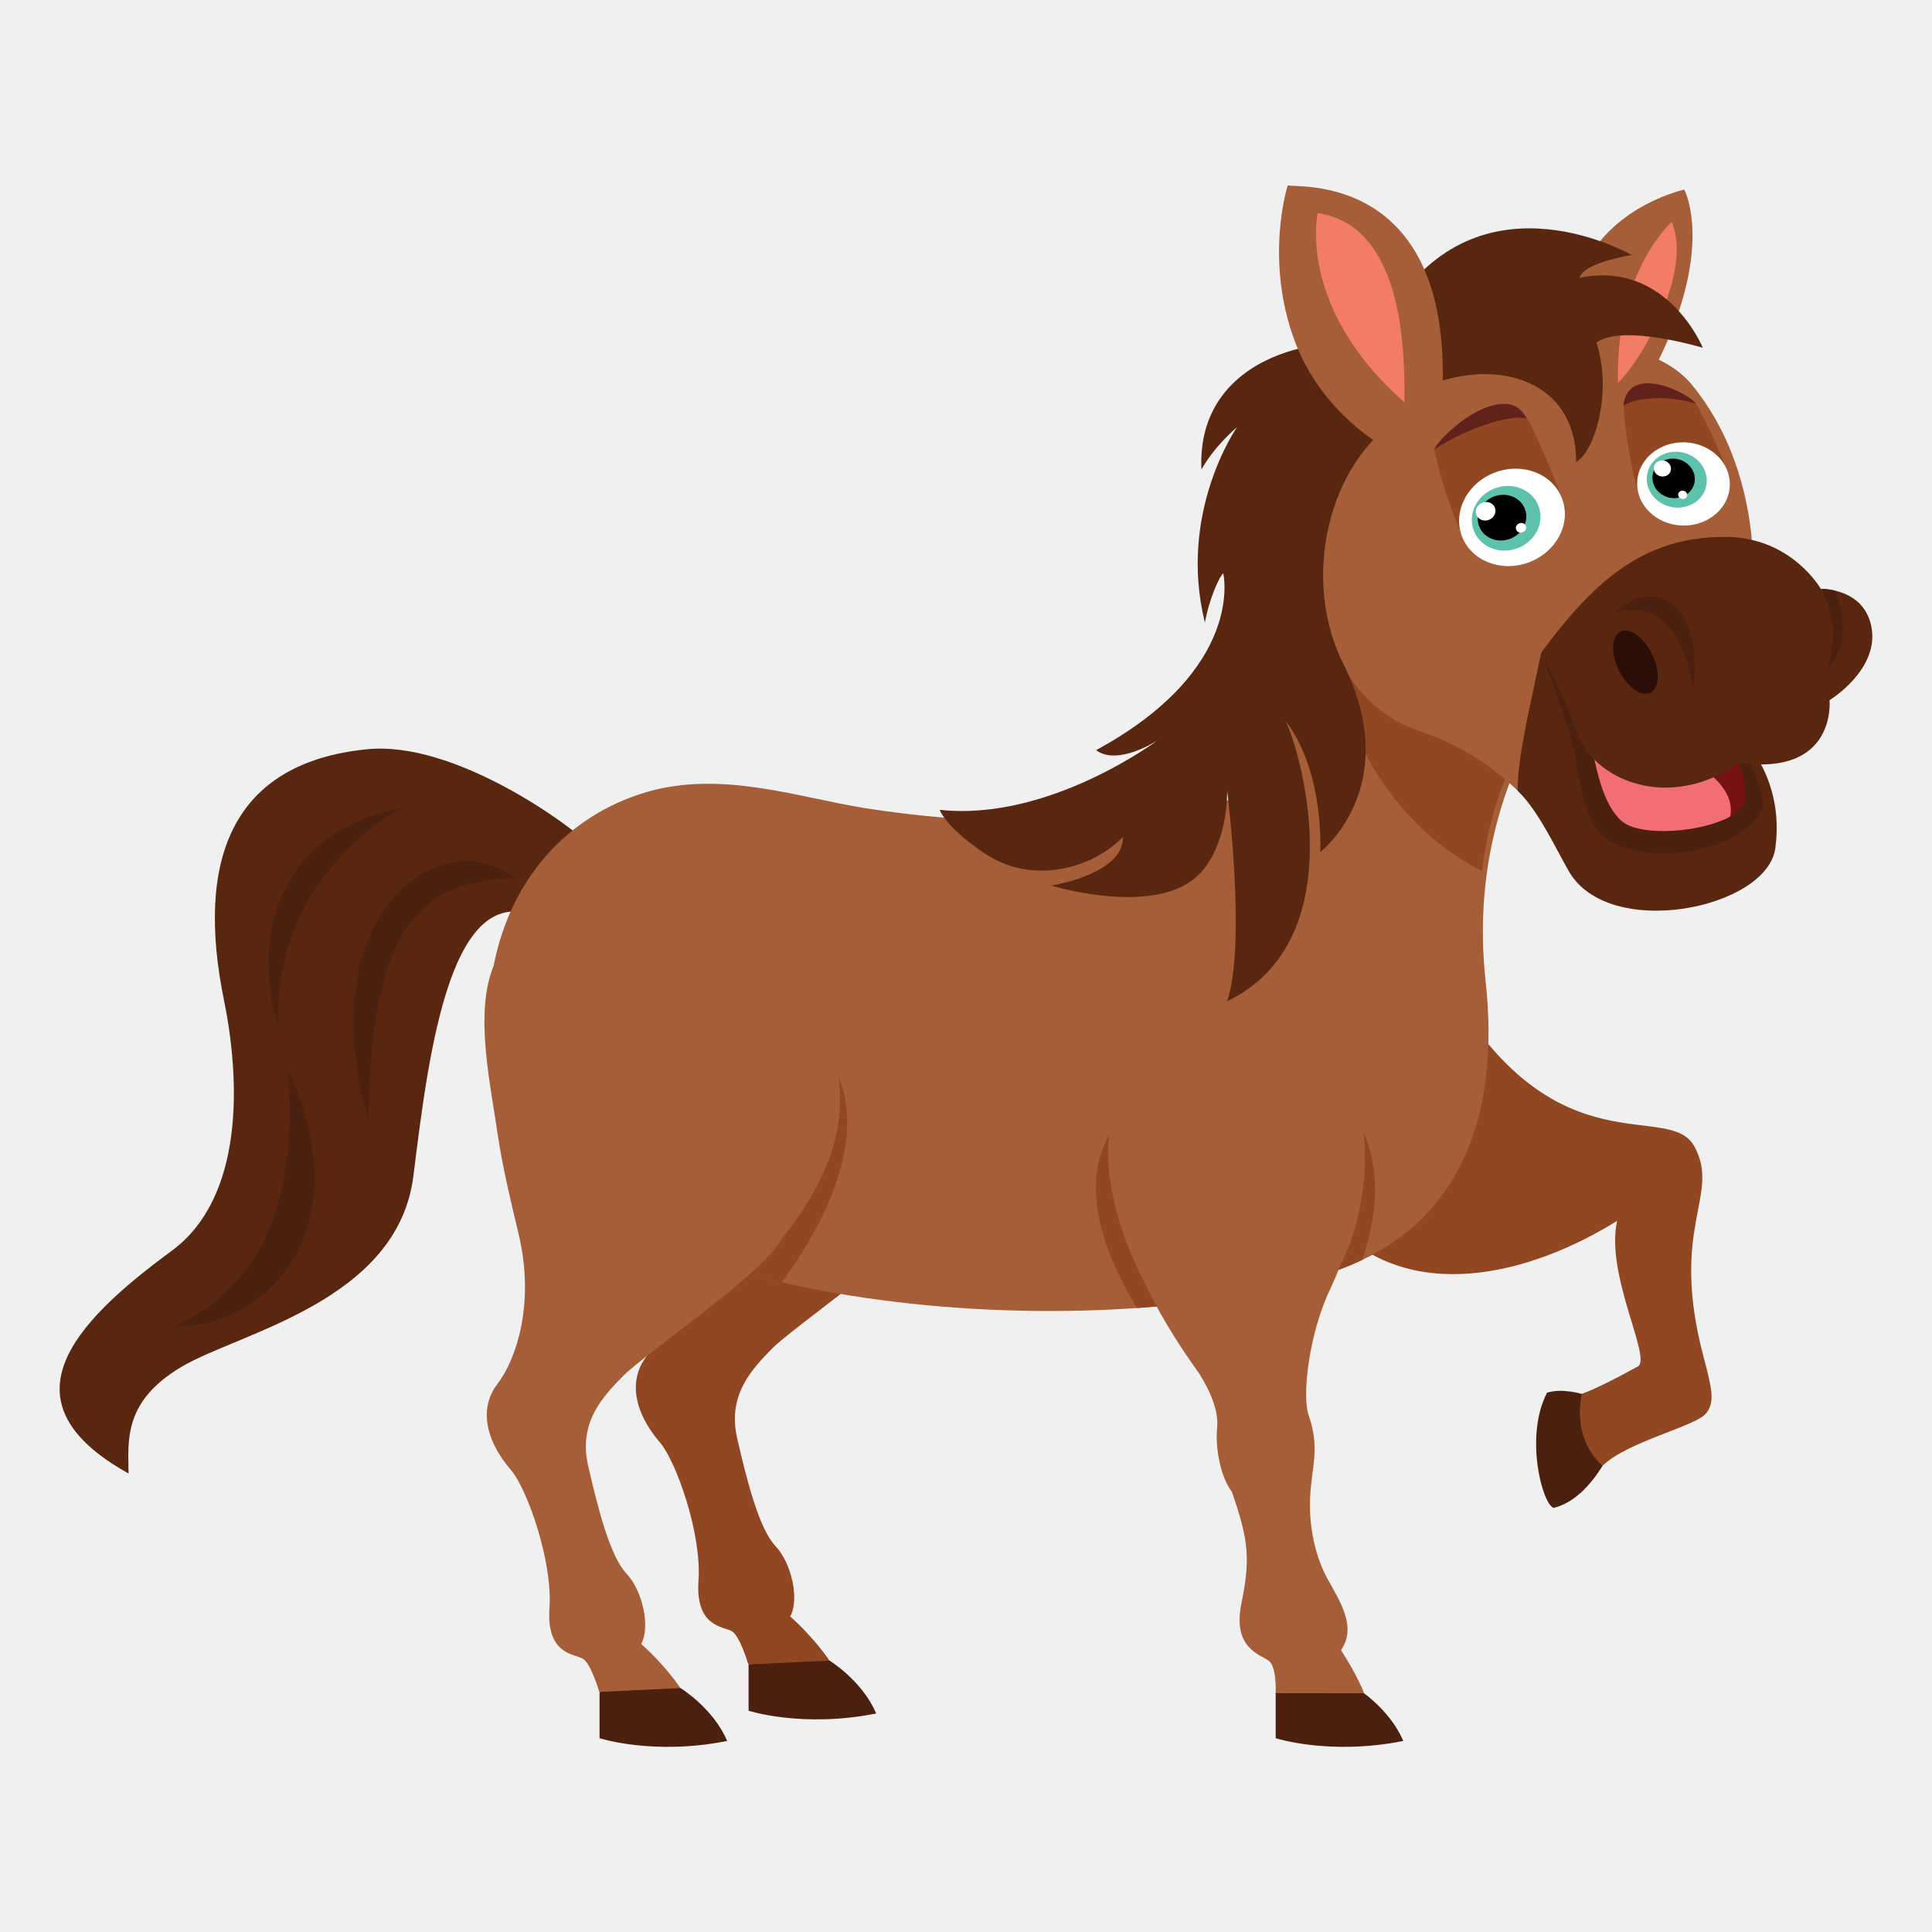
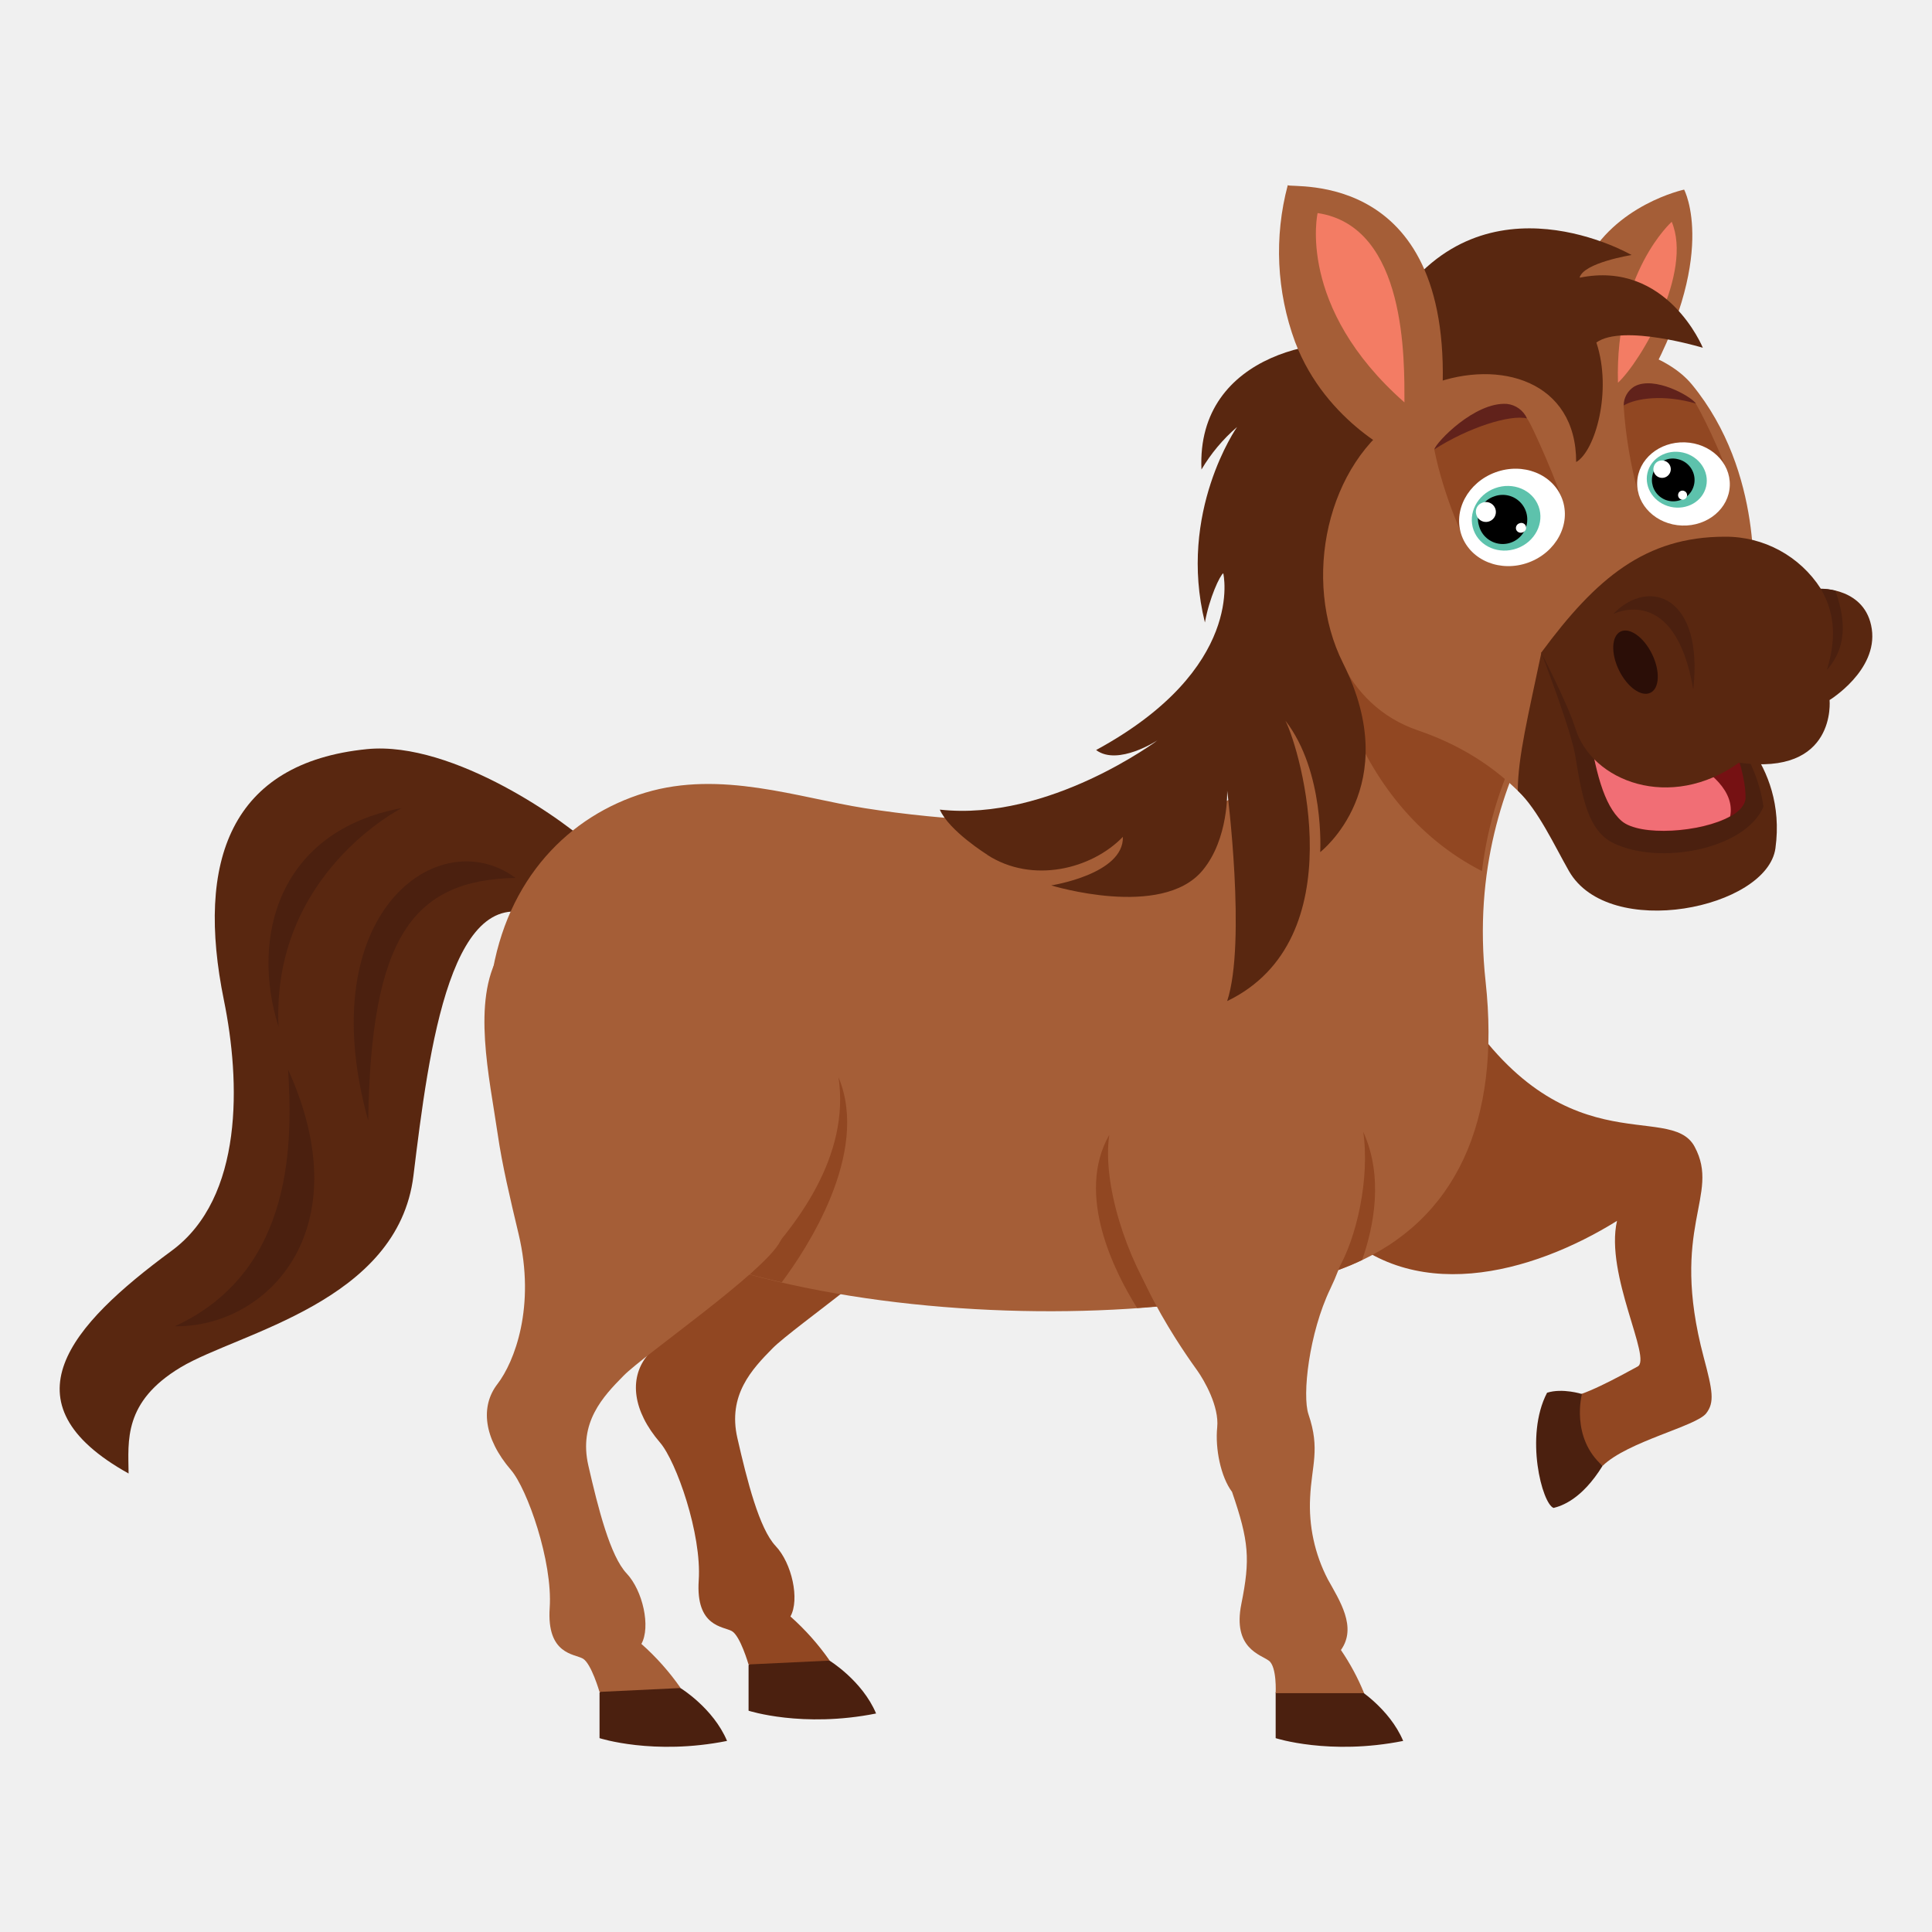
- <svg xmlns="http://www.w3.org/2000/svg" version="1.1" id="Capa_1" x="0px" y="0px" viewBox="0 0 500 500" style="enable-background:new 0 0 500 500;" xml:space="preserve">
-   <style type="text/css">
- 	.st0{fill:#EB2032;}
- 	.st1{fill:#AD1521;}
- 	.st2{fill:#C91629;}
- 	.st3{fill:#A91720;}
- 	.st4{fill:#FFC32B;}
- 	.st5{fill:#E7A024;}
- 	.st6{fill:#FFF4C2;}
- 	.st7{fill:#FFE793;}
- 	.st8{fill:#C41828;}
- 	.st9{fill:#F75259;}
- 	.st10{fill:#A55116;}
- 	.st11{fill:#743711;}
- 	.st12{fill:#BA7A12;}
- 	.st13{fill:#EEA323;}
- 	.st14{fill:#FFE68B;}
- 	.st15{fill:#EA2031;}
- 	.st16{fill:#A41320;}
- 	.st17{fill:#BF1827;}
- 	.st18{fill:#C51929;}
- 	.st19{fill:#E92232;}
- 	.st20{fill:#F0C68B;}
- 	.st21{fill:#FFE8C8;}
- 	.st22{fill:#005AB3;}
- 	.st23{fill:#0080FF;}
- 	.st24{fill:#FFC800;}
- 	.st25{fill:#FFEA00;}
- 	.st26{fill:#59B300;}
- 	.st27{fill:#88CC00;}
- 	.st28{fill:#E60049;}
- 	.st29{fill:#FF0051;}
- 	.st30{opacity:0.5;fill:#FFFFFF;}
- 	.st31{fill:#FCD6B1;}
- 	.st32{opacity:0.5;fill:#EDB174;}
- 	.st33{fill:#BA0808;}
- 	.st34{opacity:0.2;fill:#FFFFFF;}
- 	.st35{fill:#A9BEC9;}
- 	.st36{fill:#CEE6ED;}
- 	.st37{opacity:0.2;fill:#561F0B;}
- 	.st38{fill:#FCCBA2;}
- 	.st39{fill:#BDCCD4;}
- 	.st40{fill:#FF9933;}
- 	.st41{fill:#FFCC33;}
- 	.st42{fill:#FCB910;}
- 	.st43{fill:#AEC3C4;}
- 	.st44{opacity:0.3;fill:#FFFFFF;}
- 	.st45{fill:#A1ADB7;}
- 	.st46{opacity:0.3;}
- 	.st47{fill:#EF473F;}
- 	.st48{fill:#F9CB98;}
- 	.st49{fill:#C4987A;}
- 	.st50{opacity:0.2;}
- 	.st51{fill:#C69F77;}
- 	.st52{fill:#6E6E6E;}
- 	.st53{fill:#D9BF9D;}
- 	.st54{fill:#2D292B;}
- 	.st55{fill:#FFAD42;}
- 	.st56{fill:#FF3D3D;}
- 	.st57{opacity:0.15;}
- 	.st58{fill:#BABABA;}
- 	.st59{fill:#4F352D;}
- 	.st60{fill:#FBC732;}
- 	.st61{fill:#30211C;}
- 	.st62{opacity:0.8;fill:#474747;}
- 	.st63{fill:#262626;}
- 	.st64{opacity:0.6;fill:#ADADAD;}
- 	.st65{opacity:0.8;}
- 	.st66{fill:#474747;}
- 	.st67{opacity:0.25;}
- 	.st68{fill:#7B7F80;}
- 	.st69{fill:#17191C;}
- 	.st70{fill:#9C9FA1;}
- 	.st71{fill:#DBDBDA;}
- 	.st72{fill:#C2C3C3;}
- 	.st73{fill:#761113;}
- 	.st74{fill:#F17D6E;}
- 	.st75{fill:#FFFFFF;}
- 	.st76{fill:#E88B24;}
- 	.st77{fill:#F79830;}
- 	.st78{fill:#A03D23;}
- 	.st79{fill:#FFFFFF;stroke:#231F20;stroke-width:17.087;stroke-miterlimit:10;}
- 	.st80{fill:#FCDBB9;}
- 	.st81{fill:#905624;}
- 	.st82{fill:#905724;}
- 	.st83{fill:#FF618E;}
- 	.st84{fill:#231F20;}
- 	.st85{fill:#A80F3B;}
- 	.st86{opacity:0.5;fill:#F89832;}
- 	.st87{opacity:0.65;fill:#F89832;}
- 	.st88{fill:#4B200F;}
- 	.st89{fill:#914722;}
- 	.st90{fill:#592710;}
- 	.st91{fill:#A55E37;}
- 	.st92{fill:#F16E75;}
- 	.st93{fill:#2B0E07;}
- 	.st94{fill:#F37C64;}
- 	.st95{fill:#61221B;}
- 	.st96{fill:#5DC2AC;}
- 	.st97{fill:#8B434E;}
- 	.st98{fill:#924652;}
- 	.st99{fill:#54935C;}
- 	.st100{fill:#216B45;}
- 	.st101{fill:#234B32;}
- 	.st102{fill:#F29BA1;}
- 	.st103{fill:#EE787C;}
- 	.st104{fill:#352727;}
- 	.st105{fill:#E20613;}
- 	.st106{fill:#3D2932;}
- 	.st107{fill:#F8AF00;}
- 	.st108{fill:#E18800;}
- 	.st109{fill:#10AE96;}
- 	.st110{fill:#CFE7E1;}
- 	.st111{fill:#88CAC0;}
- 	.st112{fill:#080907;}
- 	.st113{fill:#F0971C;}
- 	.st114{fill:#671307;}
- 	.st115{fill:#E64610;}
- 	.st116{fill:#A8A8A8;}
- 	.st117{fill:#49494B;}
- 	.st118{fill:#D3D4D3;}
- 	.st119{fill:#2B3138;}
- 	.st120{fill:#BCBCBC;}
- 	.st121{fill:#F69678;}
- 	.st122{fill:#E97D58;}
- 	.st123{fill:#630C18;}
- 	.st124{fill:#F7A58A;}
- 	.st125{fill:#2C292A;}
- 	.st126{fill:#F9F9F5;}
- 	.st127{fill:#E8E5E5;}
- 	.st128{fill:#BDAC90;}
- 	.st129{fill:#ED7203;}
- 	.st130{fill:#F6A500;}
- 	.st131{fill:#F4EBE7;}
- 	.st132{fill:#E2D1C1;}
- 	.st133{fill:#583B37;}
- 	.st134{fill:#028D49;}
- 	.st135{fill:#6F2127;}
- 	.st136{fill:#E84F2D;}
- 	.st137{fill:#14110E;}
- 	.st138{fill:#876F62;}
- 	.st139{fill:#EF7E24;}
- 	.st140{fill:#FABE15;}
- 	.st141{fill:#F6AD00;}
- 	.st142{fill:#E64011;}
- 	.st143{fill:#180406;}
- 	.st144{fill:#EC6E1C;}
- 	.st145{fill:#94C13B;}
- 	.st146{fill:#679533;}
- 	.st147{fill:#466727;}
- 	.st148{fill:#B2CD4A;}
- 	.st149{fill:#78A32C;}
- 	.st150{fill:#319236;}
- 	.st151{fill:#0B1612;}
- 	.st152{fill:#FBEB7C;}
- 	.st153{fill:#180612;}
- 	.st154{fill:#5F8A2F;}
- 	.st155{fill:#E53B36;}
- 	.st156{fill:#ED7136;}
- </style>
-   <g>
-     <g>
-       <path class="st88" d="M193.73,430.9v11.83c0,0,13.94,4.53,33.02,0.72c-3.58-8.5-12.08-13.7-12.08-13.7S199.64,424.71,193.73,430.9    z" />
-       <path class="st89" d="M167.77,239.89c-7.1,12.11-2.56,31.69-0.41,46.49c1.17,8.04,3.19,16.49,5.42,25.86    c4.47,18.77-1.05,33.1-5.5,38.86c-4.46,5.75-3.56,13.99,3.54,22.25c4.16,4.83,10.81,23.6,9.95,35.67    c-0.86,12.07,6.4,11.87,8.58,13.11c2.17,1.2,4.31,8.63,4.31,8.63l21-1c0,0-3.79-5.76-10.16-11.42c2.45-4.36,0.39-13.78-3.83-18.24    c-4.2-4.46-7.36-16.81-9.9-27.93c-2.55-11.11,3.76-17.81,9.14-23.25c5.38-5.45,36.5-26.89,40.53-34.75    C278.89,239.07,180.2,218.71,167.77,239.89z" />
-     </g>
-     <g>
-       <g>
-         <path class="st90" d="M154,219.87c-6.57-6.71-36.56-28.2-58.97-25.97c-35.38,3.52-44.4,29.03-37.06,64.98     c4.27,20.93,5.2,51.09-13.57,64.86c-26.21,19.22-43.97,39.32-11.13,57.6c-0.08-8.41-1.42-18.54,13.5-27.49     c14.93-8.97,56.18-16.88,60.23-49.59c4.05-32.72,9.78-78.68,33.54-66.29C142.17,236.03,150.57,224.19,154,219.87z" />
-         <path class="st88" d="M133.4,227.2c-26.66,0.55-37.42,15.5-38.11,62.79C80.36,236.29,113.53,212.5,133.4,227.2z" />
-         <path class="st88" d="M104.01,209.12c-31.79,5.92-39.29,33.26-31.92,56.63C70.19,226.14,104.01,209.12,104.01,209.12z" />
-         <path class="st88" d="M74.56,276.81c1.06,17.7,2,52-29.29,66.42C68.79,343.57,93.61,318.8,74.56,276.81z" />
-       </g>
-     </g>
-     <g>
-       <path class="st89" d="M375.98,257.12c27.54,45.98,56.07,27.54,62.57,39.65c6.83,12.73-6.68,20.54,2.36,54.5    c2.29,8.63,2.87,11.67,0.61,14.52c-2.63,3.33-20.36,7.27-26.77,13.55c-7.83-5.35-8.73-16.43-7.71-17.93    c5.13-1.1,15.7-7.23,16.77-7.73c3.92-1.84-8.47-23.77-5.29-37.73c-21.95,13.65-53.79,22.55-74.23,0.15    C357.79,290.77,366.3,270.64,375.98,257.12z" />
-       <path class="st88" d="M409.4,360.77c0,0-2.97,11.24,5.35,18.57c-5.46,8.83-10.73,10.41-12.68,10.9    c-2.93-0.99-7.57-18.54-1.69-29.81C404.38,359.17,409.4,360.77,409.4,360.77z" />
-     </g>
-     <path class="st91" d="M411.11,161.66c-23.48-17.11-48.18-43.35-50.19-42.78c-26.89,17.6-34.5,78.94-40.38,86.27   c-5.87,7.33-53.91,10.77-96.79,3.97c-17.09-2.71-37.2-9.91-56.77-4.03c-19.56,5.87-35.88,22.14-39.79,48.07   c-2.54,16.79-1.71,30.64,7.57,43.17c34.73,46.9,163.99,52.34,214.9,31.03c27.31-11.43,38.75-37.38,34.82-73.38   C378.12,195.97,416.55,165.63,411.11,161.66z" />
-     <path class="st89" d="M383.53,225.44c1.63-14.09,6.21-25.88,11.23-35.34c0.21-4.52,0.51-7.52,0.51-7.52   c1.81,3.22,5.19-6.73,8.67-21.62l-51.79-34.12c-2.81,3.31-5.35,7.11-7.66,11.22C338.38,164.87,349.45,208.08,383.53,225.44z" />
-     <g>
-       <path class="st89" d="M287.08,293.7c-8.85,15.51,1.48,35.68,7.2,44.81c1.91-0.13,3.81-0.28,5.68-0.45    C291.43,325.58,285.25,306.26,287.08,293.7z" />
-       <path class="st89" d="M349.65,327.37c0.98-0.41,1.92-0.84,2.86-1.29c2.97-8.52,5.62-21.49,0.29-33.18    c1.76,12.06-1.72,27.7-6.64,35.83C347.35,328.29,348.53,327.84,349.65,327.37z" />
-       <path class="st89" d="M202.31,331.86c6.26-8.36,22.95-33.41,14.7-53.05c3.02,20.35-10.68,38.58-23.04,50.98    C196.71,330.53,199.49,331.22,202.31,331.86z" />
-     </g>
-     <g>
-       <path class="st91" d="M363.45,98.5c-15.55,11.88-21.72,30.35-21.72,46.87c0,17.11,5.8,36.96,25.27,43.67    c19.47,6.71,30.44,18.62,39.58,33.04c7.86,12.39,48.49,9.14,49.98-6.5c1.55-16.32-11.6-30.44-11.6-30.44l8.6-32.48    c0,0,3.13-30.24-15.76-53.16C424.8,83.72,381.98,84.34,363.45,98.5z" />
-       <path class="st90" d="M448.96,170.02l-50.09-1.12c-3.4,16.22-6.07,26.98-6.11,35.73c5.35,5.17,9.48,14.25,13.24,20.82    c10.36,18.12,51.27,9.68,53.44-5.88c3.14-22.58-14.48-34.43-14.48-34.43L448.96,170.02z" />
-       <path class="st88" d="M417.51,218.18c11.99,5.86,34.2,1.61,38.87-9.39c-1.78-13.26-11.43-23.65-11.43-23.65l-46.08-16.23    c0,0,8.05,20.8,8.89,27.19C409.52,206.72,411.07,215.03,417.51,218.18z" />
-       <g>
-         <path class="st73" d="M408.98,172.97c2.56,18.72,4.23,33.88,10.7,39.52c6.24,5.45,32.04,1.77,32.05-6.16     c0.01-9.29-7.36-23.49-7.36-23.49L408.98,172.97z" />
-         <path class="st92" d="M411.01,187.46c1.81,11.83,3.98,20.94,8.67,25.03c4.72,4.12,20.63,3.02,28.11-1.2     C450.2,198.66,423.93,189.84,411.01,187.46z" />
-         <path class="st90" d="M398.87,168.9c14.26-19.34,27.04-29.96,47.55-29.96c17.21,0,24.8,13.46,24.8,13.46s11.64-0.3,13.2,10.45     c1.57,10.74-10.94,18.36-10.94,18.36s1.95,19.73-23.44,16.21c-17.78,12.7-38.16,4.87-42.39-8.99     C405.78,182.27,398.87,168.9,398.87,168.9z" />
-         <path class="st88" d="M417.51,158.9c9.18-9.57,23.44-4.69,20.71,19.53C433.52,150.69,417.51,158.9,417.51,158.9z" />
-         <ellipse transform="matrix(0.8987 -0.4385 0.4385 0.8987 -32.293 202.9505)" class="st93" cx="423.27" cy="171.39" rx="4.76" ry="8.81" />
-         <path class="st88" d="M472.78,173.4c5.89-6.57,4.38-14.39,2.21-20.53c-2.13-0.52-3.77-0.47-3.77-0.47     C475.49,159.59,474.81,166.89,472.78,173.4z" />
-       </g>
-       <g>
-         <path class="st91" d="M412.04,102.44c0,0-9.64-18.19-1.93-33.85c7.71-15.65,25.78-19.52,25.78-19.52s9.25,17.17-10.81,51.9     L412.04,102.44z" />
-         <path class="st94" d="M432.64,57.4c0,0-14.73,13.09-13.9,41.65C424.72,93.46,438.14,70.51,432.64,57.4z" />
-       </g>
-       <g>
-         <g>
-           <path class="st90" d="M370.66,99.4c17.4-6.57,37.28-0.82,37.25,20.18c4.92-2.83,9.4-18.41,5.23-30.94      c6.9-4.91,27.55,1.37,27.55,1.37s-9.29-22.77-31.87-18.12c0.9-3.92,13.43-5.89,13.43-5.89s-37.76-21.93-60.98,12.38      C361.26,83.18,358.16,104.12,370.66,99.4z" />
-         </g>
-       </g>
-       <path class="st90" d="M361.91,86.03c-34.86,6.42-38.99,37.45-43.57,68.85c-5.25,36.02-43.16,58.64-62.91,66.35    c11.72,7.61,27.09,3.74,35.17-4.62c0.27,9.67-18.55,12.57-18.55,12.57s28.57,8.79,39.14-3.84c6.84-8.18,6.39-20.7,6.39-20.7    s5.03,39.28,0.02,54.48c32.99-15.94,19.03-64.85,15.07-72.57c10.21,13.18,9,33.99,9,33.99s21.93-16.92,5.9-48.91    c-10.73-21.42-4.29-51.88,15.58-64.19C363.88,89.01,362.23,89.84,361.91,86.03z" />
-       <path class="st90" d="M357.27,90.19c-12.52-4.45-47.75,0.71-46.34,31.32c3.46-6.21,9.22-10.97,9.22-10.97s-15.42,21.98-8.32,50.59    c1.16-6.42,3.9-12.22,4.75-12.74c0,0,5.9,24.66-32.91,45.75c5.66,4.24,15.96-2.58,15.96-2.58s-28.17,21.13-56.45,18.02    c2.44,5.55,12.25,11.65,12.25,11.65s26.37,2,44.82-15.46s35.94-79.26,35.94-79.26L357.27,90.19z" />
-       <g>
-         <path class="st91" d="M362.93,118.31c0,0-19.69-8.51-27.77-29.83c-8.06-21.34-1.89-40.55-1.89-40.55     c0.9,0.95,43.86-4.7,39.87,56.63L362.93,118.31z" />
-         <path class="st94" d="M341.02,55.14c0,0-5.59,24.3,22.46,49C363.45,93.43,364.14,58.61,341.02,55.14z" />
-       </g>
-       <g>
-         <g>
-           <path class="st89" d="M420.19,104.94c0.25,7.55,2.86,19.94,3.86,22.81c0.59,1.7,17.86,0.07,23.61-3.11      c-1.23-6.02-8.43-20.16-9.03-20.53C431.82,100.31,422.36,103.04,420.19,104.94z" />
-           <path class="st95" d="M422.98,100c5.17-2.83,14.68,2.58,15.9,4.45c-8.32-2.43-15.54-1.4-18.7,0.5      C420.21,103.1,421.15,101,422.98,100z" />
-         </g>
-         <g>
-           <path class="st75" d="M423.7,124.84c-0.2,5.94,5,10.94,11.62,11.17c6.62,0.22,12.16-4.42,12.35-10.37      c0.2-5.94-5.01-10.94-11.63-11.16C429.42,114.26,423.89,118.9,423.7,124.84z" />
-           <path class="st96" d="M426.35,122.42c-0.89,3.88,1.8,7.8,6,8.75c4.19,0.95,8.32-1.42,9.2-5.3c0.88-3.88-1.81-7.8-6-8.75      C431.35,116.16,427.23,118.53,426.35,122.42z" />
-           <path d="M427.76,122.59c-0.62,2.75,1.28,5.52,4.24,6.19c2.97,0.67,5.88-1.01,6.5-3.75c0.62-2.74-1.28-5.52-4.24-6.19      C431.29,118.16,428.39,119.84,427.76,122.59z" />
-           <path class="st75" d="M428.04,120.75c-0.26,1.12,0.52,2.24,1.72,2.51c1.21,0.28,2.39-0.4,2.65-1.52      c0.25-1.11-0.52-2.24-1.73-2.52C429.48,118.95,428.29,119.63,428.04,120.75z" />
-           <path class="st75" d="M434.33,127.81c-0.13,0.59,0.27,1.17,0.9,1.31c0.63,0.14,1.25-0.21,1.38-0.79      c0.14-0.59-0.26-1.17-0.9-1.32C435.08,126.87,434.46,127.22,434.33,127.81z" />
-         </g>
-       </g>
-       <g>
-         <g>
-           <path class="st89" d="M371.18,116.3c2.52,12.52,7.99,24.19,8.89,25.51c1.22,1.78,27.08,0.76,24.78-10.54      c-0.89-4.38-8.93-22.65-9.71-22.97C387.31,105.68,373.4,113.64,371.18,116.3z" />
-           <path class="st95" d="M389.98,104.53c-8.29-0.57-18.31,9.92-18.8,11.77c8.72-5.63,19.68-9.11,23.97-8      C393.92,106.04,392.09,104.67,389.98,104.53z" />
-         </g>
-         <g>
-           <path class="st75" d="M378.3,138.66c2.35,6.44,10.09,9.54,17.27,6.91c7.18-2.62,11.1-9.99,8.73-16.43      c-2.35-6.44-10.09-9.54-17.27-6.91C379.85,124.86,375.94,132.21,378.3,138.66z" />
-           <path class="st96" d="M381.37,137.21c1.57,4.29,6.62,6.4,11.26,4.71c4.65-1.7,7.14-6.57,5.57-10.86      c-1.57-4.31-6.61-6.41-11.26-4.71C382.29,128.05,379.8,132.91,381.37,137.21z" />
-           <path d="M382.77,136.13c1.11,3.05,4.68,4.53,7.96,3.34c3.29-1.2,5.05-4.64,3.94-7.68c-1.11-3.03-4.68-4.53-7.96-3.32      C383.43,129.66,381.66,133.09,382.77,136.13z" />
-           <path class="st75" d="M382.07,133.2c0.45,1.24,1.9,1.85,3.23,1.35c1.34-0.49,2.05-1.89,1.6-3.12c-0.46-1.24-1.91-1.84-3.24-1.35      C382.33,130.57,381.61,131.96,382.07,133.2z" />
-           <path class="st75" d="M392.38,137.07c0.23,0.64,0.99,0.95,1.68,0.7c0.7-0.25,1.07-0.98,0.84-1.63c-0.24-0.65-1-0.96-1.69-0.71      C392.51,135.69,392.14,136.42,392.38,137.07z" />
-         </g>
-       </g>
-     </g>
-     <g>
-       <path class="st88" d="M155.16,438.01v11.83c0,0,13.94,4.53,33.02,0.72c-3.58-8.5-12.08-13.7-12.08-13.7    S161.07,431.82,155.16,438.01z" />
-       <path class="st88" d="M330.14,438.01v11.83c0,0,13.94,4.53,33.02,0.72c-3.58-8.5-12.08-13.7-12.08-13.7    S336.05,431.82,330.14,438.01z" />
-       <path class="st91" d="M129.2,247c-7.1,12.11-2.56,31.69-0.41,46.49c1.17,8.04,3.19,16.49,5.42,25.86    c4.47,18.77-1.05,33.1-5.5,38.86c-4.46,5.75-3.56,13.99,3.54,22.25c4.16,4.83,10.81,23.6,9.95,35.67    c-0.86,12.07,6.4,11.87,8.58,13.11c2.17,1.2,4.31,8.63,4.31,8.63l21-1c0,0-3.79-5.76-10.16-11.42c2.45-4.36,0.39-13.78-3.83-18.24    c-4.2-4.46-7.36-16.81-9.9-27.93c-2.55-11.11,3.76-17.81,9.14-23.25c5.38-5.45,36.5-26.89,40.53-34.75    C240.32,246.17,141.63,225.82,129.2,247z" />
-     </g>
-     <g>
-       <g>
-         <path class="st91" d="M330.14,438.19l22.89,0.03c0,0-1.5-4.24-6-11.17c4.24-5.93-0.37-12.84-3.39-18.29     c-3.01-5.46-4.94-13.07-4.58-21.17c0.37-8.27,2.66-12.49-0.43-21.51c-1.68-4.91,0.13-21.06,5.65-32.52     c12.52-25.99-1.07-42.08-1.39-42.9c-13.79,23.17-49.56,15.73-52.53,16.91c-2.05,17.76,17.68,44.61,19.48,47.16     c1.8,2.57,5.71,9.29,5.16,14.72c-0.55,5.45,0.91,12.79,3.84,16.69c4.4,12.8,4.74,17.43,2.41,28.98     c-2.31,11.55,5.05,13.11,7.14,14.71C330.47,431.43,330.14,438.19,330.14,438.19z" />
-       </g>
-     </g>
-   </g>
+ <svg xmlns="http://www.w3.org/2000/svg" id="Capa_1" data-name="Capa 1" viewBox="0 0 500 500">
+   <path d="M193.73,430.9v11.83s13.94,4.53,33,.72c-3.58-8.51-12.08-13.7-12.08-13.7S199.64,424.71,193.73,430.9Z" fill="#4b200f" />
+   <path d="M167.77,239.89c-7.1,12.11-2.56,31.69-.4,46.5,1.16,8,3.18,16.48,5.41,25.85,4.47,18.77-1.05,33.1-5.49,38.86s-3.56,14,3.54,22.25c4.16,4.83,10.81,23.6,10,35.67s6.4,11.87,8.58,13.11,4.31,8.63,4.31,8.63l21-1a64.81,64.81,0,0,0-10.16-11.42c2.45-4.37.39-13.78-3.83-18.24s-7.36-16.82-9.9-27.94,3.76-17.8,9.14-23.25,36.5-26.89,40.53-34.76C278.89,239.07,180.2,218.71,167.77,239.89Z" fill="#914722" />
+   <path d="M154,219.87c-6.56-6.7-36.55-28.2-59-26-35.37,3.53-44.4,29-37.05,65,4.27,20.93,5.2,51.09-13.57,64.86C18.2,343,.44,363.06,33.28,381.34c-.08-8.41-1.43-18.54,13.5-27.49S103,337,107,304.26s9.77-78.68,33.53-66.29C142.17,236,150.57,224.19,154,219.87Z" fill="#592710" />
+   <path d="M133.4,227.2C106.74,227.75,96,242.71,95.29,290,80.36,236.29,113.53,212.5,133.4,227.2Z" fill="#4b200f" />
+   <path d="M104,209.12C72.22,215,64.72,242.39,72.09,265.75,70.19,226.14,104,209.12,104,209.12Z" fill="#4b200f" />
+   <path d="M74.56,276.81c1.06,17.7,2,52-29.29,66.42C68.79,343.57,93.61,318.8,74.56,276.81Z" fill="#4b200f" />
+   <path d="M376,257.12c27.53,46,56.07,27.54,62.57,39.65,6.82,12.73-6.68,20.53,2.35,54.5,2.3,8.63,2.87,11.67.62,14.53-2.63,3.33-20.36,7.27-26.77,13.55C406.92,374,406,362.92,407,361.42c5.13-1.1,15.7-7.23,16.77-7.74,3.92-1.84-8.47-23.76-5.29-37.72-21.95,13.65-53.78,22.54-74.23.15C357.79,290.77,366.3,270.64,376,257.12Z" fill="#914722" />
+   <path d="M409.4,360.77s-3,11.24,5.35,18.58c-5.46,8.83-10.73,10.41-12.68,10.9-2.93-1-7.57-18.54-1.69-29.81C404.38,359.17,409.4,360.77,409.4,360.77Z" fill="#4b200f" />
+   <path d="M411.11,161.66c-23.48-17.11-48.18-43.35-50.19-42.78-26.89,17.6-34.5,78.94-40.38,86.27s-53.91,10.77-96.79,4c-17.09-2.7-37.2-9.9-56.77-4s-35.89,22.14-39.8,48.07c-2.54,16.8-1.71,30.64,7.57,43.18,34.73,46.89,164,52.34,214.9,31C377,315.93,388.4,290,384.47,254,378.12,196,416.55,165.63,411.11,161.66Z" fill="#a55e37" />
+   <path d="M383.53,225.44a99.14,99.14,0,0,1,11.23-35.34c.21-4.52.51-7.52.51-7.52,1.81,3.22,5.19-6.73,8.67-21.62l-51.79-34.12a70.77,70.77,0,0,0-7.66,11.21C338.38,164.87,349.45,208.08,383.53,225.44Z" fill="#914722" />
+   <path d="M287.08,293.7c-8.85,15.52,1.48,35.69,7.21,44.81q2.86-.21,5.68-.45C291.43,325.58,285.25,306.26,287.08,293.7Z" fill="#914722" />
+   <path d="M349.65,327.37c1-.41,1.92-.84,2.86-1.29,3-8.51,5.62-21.49.29-33.18,1.76,12.06-1.73,27.7-6.64,35.83C347.35,328.29,348.53,327.84,349.65,327.37Z" fill="#914722" />
+   <path d="M202.31,331.86c6.26-8.36,22.94-33.41,14.7-53.05,3,20.35-10.68,38.58-23,51Q198.08,330.9,202.31,331.86Z" fill="#914722" />
+   <path d="M363.45,98.5c-15.55,11.88-21.73,30.35-21.73,46.87,0,17.11,5.81,37,25.28,43.67s30.44,18.62,39.58,33c7.86,12.39,48.49,9.14,50-6.51C458.1,199.25,445,185.13,445,185.13l8.61-32.48s3.12-30.24-15.76-53.16C424.8,83.72,382,84.34,363.45,98.5Z" fill="#a55e37" />
+   <path d="M449,170l-50.09-1.12c-3.4,16.22-6.07,27-6.11,35.73,5.35,5.17,9.49,14.24,13.24,20.81,10.36,18.13,51.27,9.68,53.44-5.88C462.58,197,445,185.13,445,185.13Z" fill="#592710" />
+   <path d="M417.51,218.18c12,5.86,34.19,1.61,38.87-9.4C454.6,195.53,445,185.13,445,185.13L398.87,168.9s8.05,20.8,8.89,27.19C409.52,206.72,411.07,215,417.51,218.18Z" fill="#4b200f" />
+   <path d="M409,173c2.55,18.72,4.23,33.88,10.7,39.52,6.24,5.45,32,1.77,32.05-6.16,0-9.29-7.35-23.49-7.35-23.49Z" fill="#761113" />
+   <path d="M411,187.46c1.81,11.83,4,20.94,8.67,25s20.63,3,28.1-1.2C450.2,198.66,423.93,189.84,411,187.46Z" fill="#f16e75" />
+   <path d="M398.87,168.9c14.26-19.34,27-30,47.55-30a29.2,29.2,0,0,1,24.8,13.46s11.64-.3,13.2,10.44-10.93,18.37-10.93,18.37,1.95,19.72-23.44,16.21c-17.78,12.69-38.16,4.87-42.39-9C405.78,182.27,398.87,168.9,398.87,168.9Z" fill="#592710" />
+   <path d="M417.51,158.9c9.18-9.58,23.44-4.69,20.7,19.53C433.52,150.69,417.51,158.9,417.51,158.9Z" fill="#4b200f" />
+   <ellipse cx="423.27" cy="171.39" rx="4.76" ry="8.81" transform="translate(-32.29 202.95) rotate(-26.01)" fill="#2b0e07" />
+   <path d="M472.78,173.4c5.88-6.57,4.38-14.39,2.21-20.53a15.6,15.6,0,0,0-3.77-.47C475.49,159.59,474.81,166.89,472.78,173.4Z" fill="#4b200f" />
+   <path d="M412,102.44s-9.64-18.18-1.93-33.85,25.78-19.52,25.78-19.52,9.24,17.17-10.82,51.91Z" fill="#a55e37" />
+   <path d="M432.64,57.4S417.9,70.49,418.73,99.05C424.72,93.46,438.14,70.51,432.64,57.4Z" fill="#f37c64" />
+   <path d="M370.66,99.4c17.4-6.56,37.28-.81,37.25,20.18,4.92-2.82,9.4-18.4,5.23-30.94C420,83.73,440.69,90,440.69,90s-9.29-22.77-31.88-18.13C409.72,68,422.25,66,422.25,66s-37.76-21.93-61,12.38C361.26,83.18,358.16,104.12,370.66,99.4Z" fill="#592710" />
+   <path d="M361.91,86c-34.85,6.42-39,37.46-43.57,68.85-5.25,36-43.16,58.64-62.9,66.35,11.71,7.61,27.08,3.74,35.16-4.62.28,9.67-18.55,12.56-18.55,12.56s28.57,8.8,39.14-3.84c6.85-8.18,6.4-20.7,6.4-20.7s5,39.28,0,54.48c33-15.94,19-64.84,15.08-72.56,10.21,13.18,9,34,9,34s21.93-16.91,5.9-48.91c-10.73-21.42-4.3-51.88,15.57-64.19C363.88,89,362.23,89.84,361.91,86Z" fill="#592710" />
+   <path d="M357.27,90.19c-12.51-4.45-47.75.71-46.33,31.32a44.22,44.22,0,0,1,9.21-11s-15.41,22-8.32,50.59c1.16-6.42,3.9-12.22,4.75-12.74,0,0,5.9,24.66-32.91,45.75,5.67,4.24,16-2.58,16-2.58s-28.16,21.13-56.45,18c2.44,5.55,12.26,11.65,12.26,11.65s26.37,2,44.82-15.46,35.94-79.26,35.94-79.26Z" fill="#592710" />
+   <path d="M362.93,118.31s-19.69-8.51-27.77-29.84a67.24,67.24,0,0,1-1.89-40.55c.9.94,43.86-4.71,39.87,56.63Z" fill="#a55e37" />
+   <path d="M341,55.14s-5.58,24.3,22.47,49C363.45,93.43,364.14,58.61,341,55.14Z" fill="#f37c64" />
+   <path d="M420.19,104.94A115.27,115.27,0,0,0,424,127.76c.59,1.7,17.86.06,23.61-3.12-1.22-6-8.43-20.15-9-20.52C431.82,100.31,422.36,103,420.19,104.94Z" fill="#914722" />
+   <path d="M423,100c5.17-2.83,14.68,2.58,15.91,4.44-8.32-2.43-15.54-1.4-18.7.5A5.76,5.76,0,0,1,423,100Z" fill="#61221b" />
+   <path d="M423.7,124.84c-.2,5.94,5,10.95,11.62,11.17s12.16-4.42,12.35-10.37-5-10.94-11.63-11.16S423.89,118.9,423.7,124.84Z" fill="#fff" />
+   <path d="M426.35,122.42c-.88,3.87,1.8,7.8,6,8.75s8.32-1.42,9.2-5.3-1.81-7.8-6-8.75S427.23,118.53,426.35,122.42Z" fill="#5dc2ac" />
+   <path d="M427.76,122.59a5.52,5.52,0,1,0,6.5-3.75A5.33,5.33,0,0,0,427.76,122.59Z" />
+   <path d="M428,120.75a2.25,2.25,0,1,0,2.65-1.52A2.17,2.17,0,0,0,428,120.75Z" fill="#fff" />
+   <path d="M434.33,127.81a1.17,1.17,0,1,0,1.38-.8A1.13,1.13,0,0,0,434.33,127.81Z" fill="#fff" />
+   <path d="M371.18,116.3c2.52,12.52,8,24.19,8.89,25.51,1.22,1.78,27.08.76,24.78-10.54-.89-4.38-8.93-22.65-9.71-23C387.31,105.68,373.4,113.64,371.18,116.3Z" fill="#914722" />
+   <path d="M390,104.53c-8.3-.58-18.32,9.91-18.8,11.77,8.72-5.63,19.68-9.11,24-8A6.48,6.48,0,0,0,390,104.53Z" fill="#61221b" />
+   <path d="M378.3,138.66c2.36,6.44,10.09,9.55,17.27,6.92s11.1-10,8.73-16.43-10.08-9.54-17.26-6.92S375.94,132.21,378.3,138.66Z" fill="#fff" />
+   <path d="M381.37,137.21c1.57,4.29,6.61,6.4,11.26,4.7s7.13-6.56,5.56-10.85-6.61-6.41-11.26-4.72S379.8,132.91,381.37,137.21Z" fill="#5dc2ac" />
+   <path d="M382.77,136.13a6.36,6.36,0,1,0,3.94-7.67A6.12,6.12,0,0,0,382.77,136.13Z" />
+   <path d="M382.07,133.2a2.58,2.58,0,1,0,1.59-3.12A2.47,2.47,0,0,0,382.07,133.2Z" fill="#fff" />
+   <path d="M392.38,137.07a1.29,1.29,0,0,0,1.68.71,1.25,1.25,0,1,0-.86-2.34A1.29,1.29,0,0,0,392.38,137.07Z" fill="#fff" />
+   <path d="M155.16,438v11.83s13.94,4.53,33,.72c-3.58-8.51-12.08-13.7-12.08-13.7S161.07,431.82,155.16,438Z" fill="#4b200f" />
+   <path d="M330.14,438v11.83s13.94,4.53,33,.72c-3.58-8.51-12.08-13.7-12.08-13.7S336.05,431.82,330.14,438Z" fill="#4b200f" />
+   <path d="M129.2,247c-7.1,12.11-2.56,31.69-.4,46.49,1.16,8,3.18,16.49,5.41,25.86,4.47,18.77-1.05,33.1-5.49,38.86s-3.56,14,3.54,22.25c4.16,4.83,10.81,23.6,10,35.67s6.4,11.87,8.58,13.11,4.31,8.62,4.31,8.62l21-1a64.41,64.41,0,0,0-10.16-11.42c2.45-4.37.39-13.78-3.83-18.25s-7.36-16.81-9.9-27.93,3.76-17.8,9.14-23.25,36.5-26.89,40.53-34.76C240.32,246.17,141.63,225.82,129.2,247Z" fill="#a55e37" />
+   <path d="M330.14,438.19l22.89,0a59.88,59.88,0,0,0-6-11.17c4.24-5.93-.38-12.84-3.39-18.29a41.16,41.16,0,0,1-4.58-21.17c.37-8.27,2.66-12.49-.42-21.51-1.68-4.91.13-21.07,5.65-32.53,12.52-26-1.07-42.08-1.39-42.9-13.8,23.17-49.56,15.73-52.53,16.91-2.05,17.76,17.67,44.61,19.48,47.16s5.71,9.29,5.16,14.72.9,12.78,3.84,16.69c4.4,12.79,4.74,17.43,2.41,29s5.06,13.1,7.15,14.71S330.14,438.19,330.14,438.19Z" fill="#a55e37" />
</svg>
